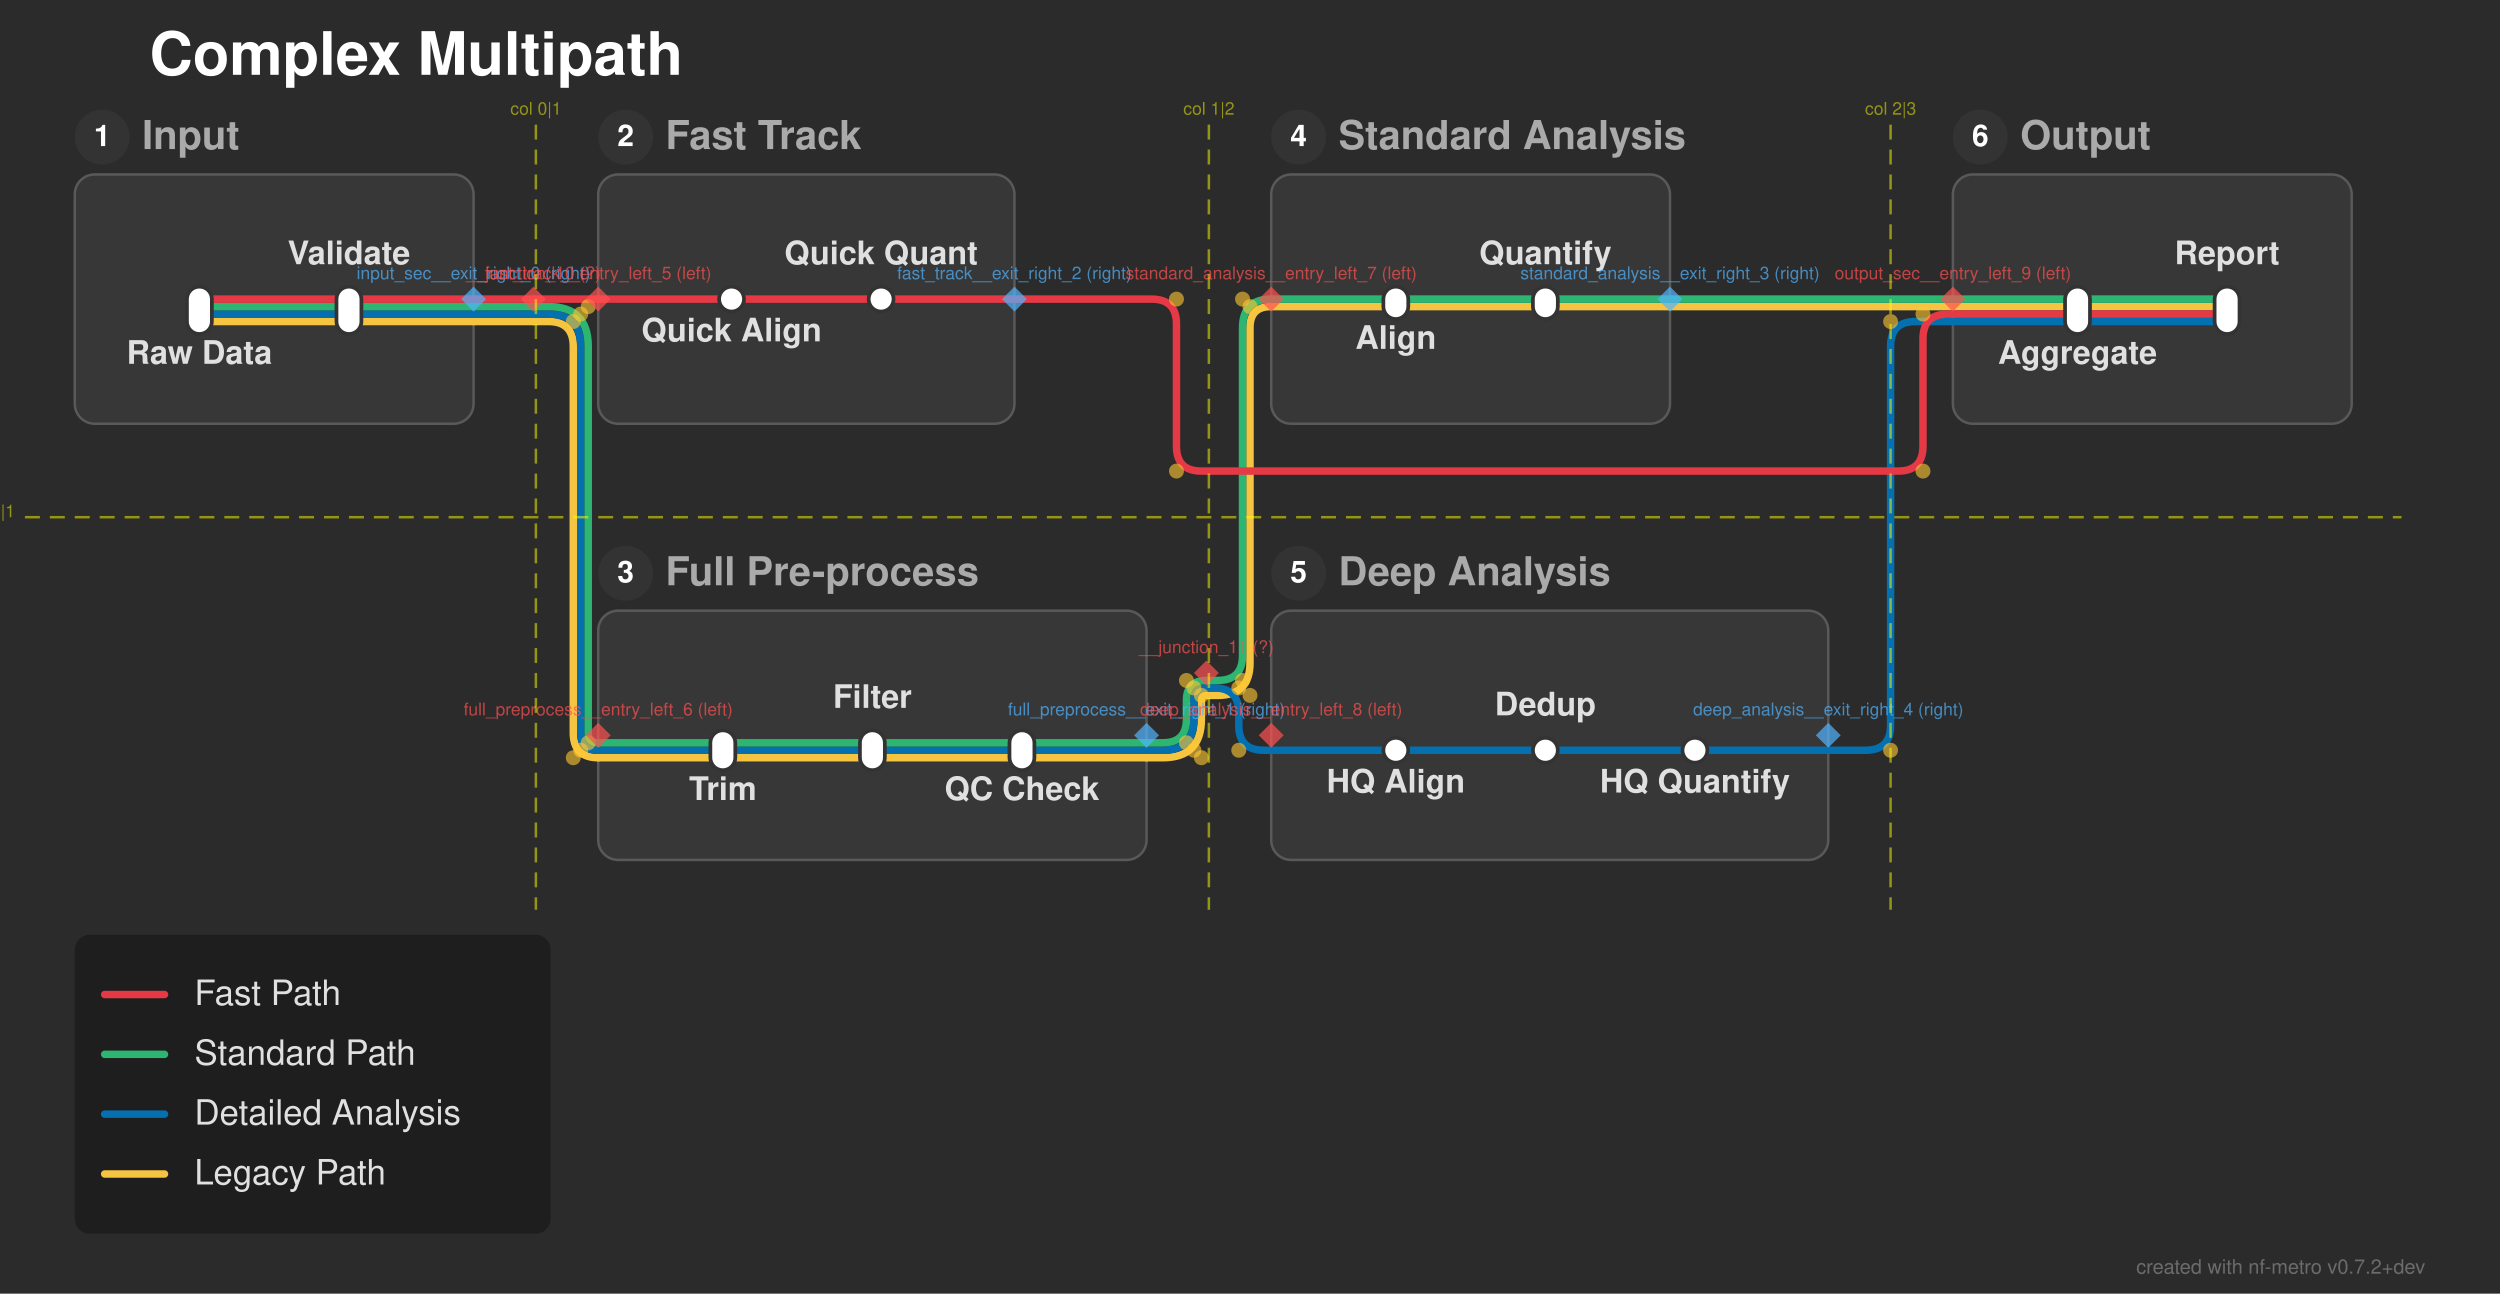
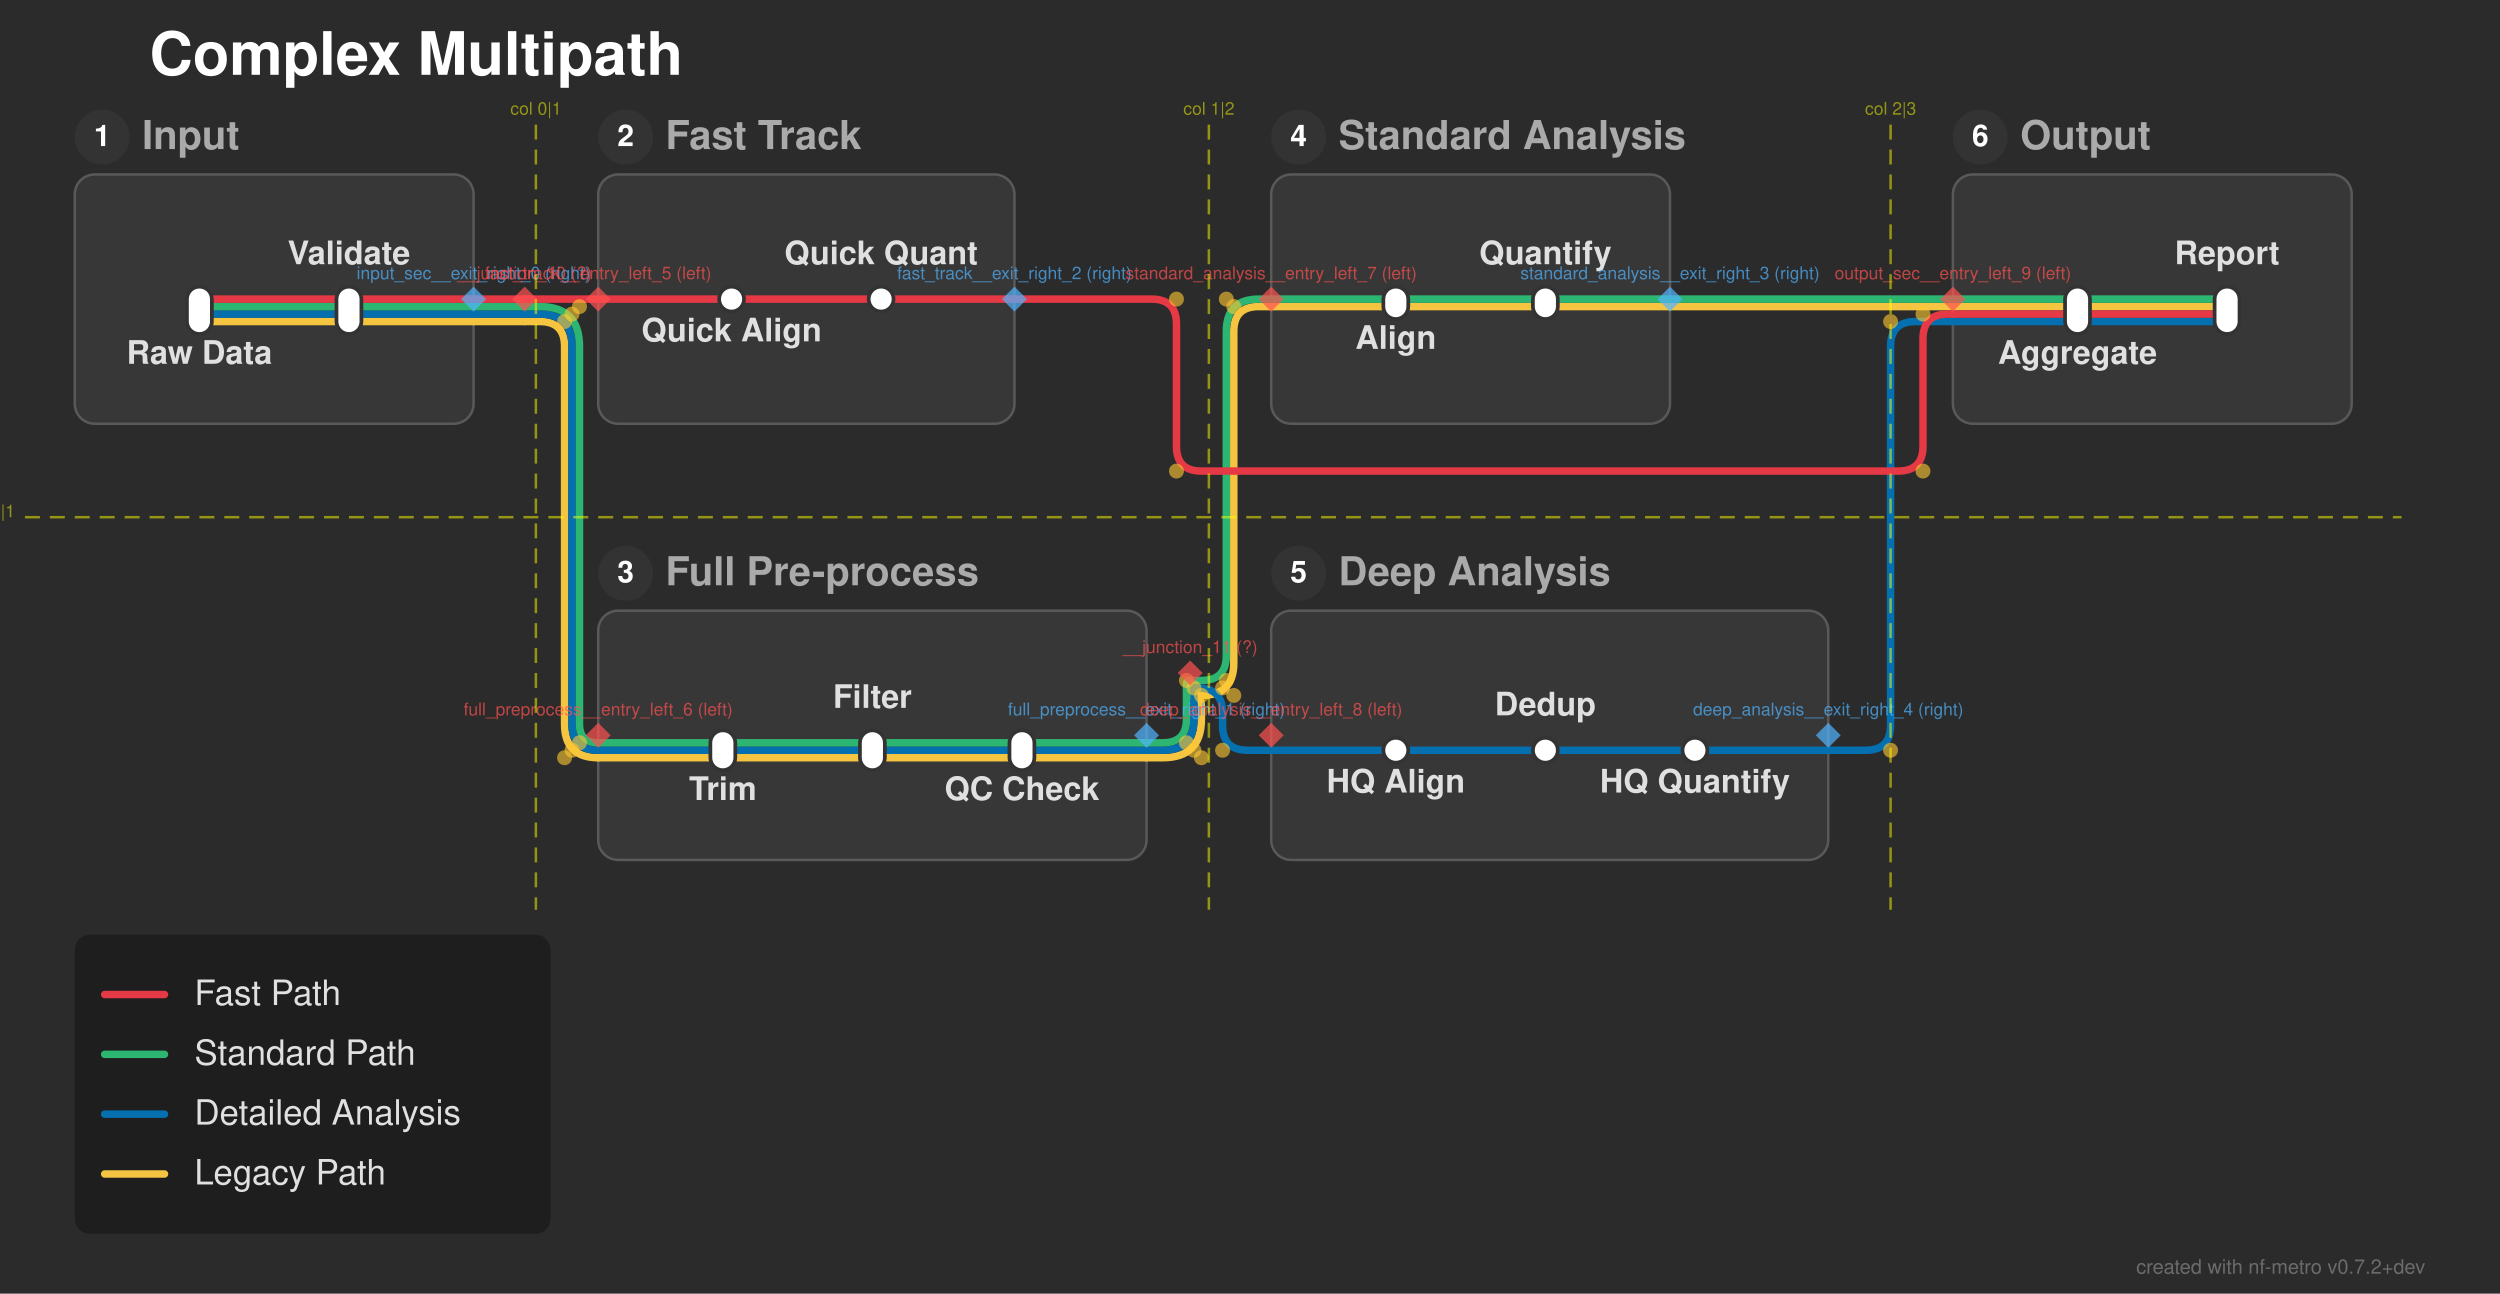
<svg xmlns="http://www.w3.org/2000/svg" width="1003" height="519" viewBox="0 0 1003 519">
  <defs>
</defs>
  <rect x="0" y="0" width="1003" height="519" fill="#2b2b2b" />
  <text x="60.0" y="30.0" font-size="24.0" fill="#ffffff" font-family="'Helvetica Neue', Helvetica, Arial, sans-serif" font-weight="bold" class="nf-metro-title">Complex Multipath</text>
  <rect x="30.0" y="70.0" width="160.0" height="100.0" rx="8" ry="8" fill="#373737" stroke="#595959" stroke-width="1.0" class="nf-metro-section-box" data-section-id="input_sec" data-section-lines="detailed,fast,legacy,standard" />
  <circle cx="41.0" cy="55.0" r="11" fill="#333333" class="nf-metro-section-num-circle" data-section-id="input_sec" />
  <text x="41.0" y="55.0" font-size="12" fill="#ffffff" font-family="'Helvetica Neue', Helvetica, Arial, sans-serif" font-weight="bold" text-anchor="middle" dy="0.3em" data-section-id="input_sec">1</text>
  <text x="57.0" y="55.0" font-size="16.0" fill="#aaaaaa" font-family="'Helvetica Neue', Helvetica, Arial, sans-serif" font-weight="bold" dy="0.3em" class="nf-metro-section-label" data-section-id="input_sec">Input</text>
  <rect x="240.0" y="70.0" width="167.0" height="100.0" rx="8" ry="8" fill="#373737" stroke="#595959" stroke-width="1.0" class="nf-metro-section-box" data-section-id="fast_track" data-section-lines="fast" />
  <circle cx="251.0" cy="55.0" r="11" fill="#333333" class="nf-metro-section-num-circle" data-section-id="fast_track" />
  <text x="251.0" y="55.0" font-size="12" fill="#ffffff" font-family="'Helvetica Neue', Helvetica, Arial, sans-serif" font-weight="bold" text-anchor="middle" dy="0.3em" data-section-id="fast_track">2</text>
  <text x="267.0" y="55.0" font-size="16.0" fill="#aaaaaa" font-family="'Helvetica Neue', Helvetica, Arial, sans-serif" font-weight="bold" dy="0.3em" class="nf-metro-section-label" data-section-id="fast_track">Fast Track</text>
  <rect x="240.0" y="245.0" width="220.0" height="100.0" rx="8" ry="8" fill="#373737" stroke="#595959" stroke-width="1.0" class="nf-metro-section-box" data-section-id="full_preprocess" data-section-lines="detailed,legacy,standard" />
  <circle cx="251.0" cy="230.0" r="11" fill="#333333" class="nf-metro-section-num-circle" data-section-id="full_preprocess" />
  <text x="251.0" y="230.0" font-size="12" fill="#ffffff" font-family="'Helvetica Neue', Helvetica, Arial, sans-serif" font-weight="bold" text-anchor="middle" dy="0.3em" data-section-id="full_preprocess">3</text>
  <text x="267.0" y="230.0" font-size="16.0" fill="#aaaaaa" font-family="'Helvetica Neue', Helvetica, Arial, sans-serif" font-weight="bold" dy="0.3em" class="nf-metro-section-label" data-section-id="full_preprocess">Full Pre-process</text>
  <rect x="510.0" y="70.0" width="160.0" height="100.0" rx="8" ry="8" fill="#373737" stroke="#595959" stroke-width="1.0" class="nf-metro-section-box" data-section-id="standard_analysis" data-section-lines="legacy,standard" />
  <circle cx="521.0" cy="55.0" r="11" fill="#333333" class="nf-metro-section-num-circle" data-section-id="standard_analysis" />
  <text x="521.0" y="55.0" font-size="12" fill="#ffffff" font-family="'Helvetica Neue', Helvetica, Arial, sans-serif" font-weight="bold" text-anchor="middle" dy="0.3em" data-section-id="standard_analysis">4</text>
  <text x="537.0" y="55.0" font-size="16.0" fill="#aaaaaa" font-family="'Helvetica Neue', Helvetica, Arial, sans-serif" font-weight="bold" dy="0.3em" class="nf-metro-section-label" data-section-id="standard_analysis">Standard Analysis</text>
  <rect x="510.0" y="245.0" width="223.5" height="100.0" rx="8" ry="8" fill="#373737" stroke="#595959" stroke-width="1.0" class="nf-metro-section-box" data-section-id="deep_analysis" data-section-lines="detailed" />
  <circle cx="521.0" cy="230.0" r="11" fill="#333333" class="nf-metro-section-num-circle" data-section-id="deep_analysis" />
  <text x="521.0" y="230.0" font-size="12" fill="#ffffff" font-family="'Helvetica Neue', Helvetica, Arial, sans-serif" font-weight="bold" text-anchor="middle" dy="0.3em" data-section-id="deep_analysis">5</text>
  <text x="537.0" y="230.0" font-size="16.0" fill="#aaaaaa" font-family="'Helvetica Neue', Helvetica, Arial, sans-serif" font-weight="bold" dy="0.3em" class="nf-metro-section-label" data-section-id="deep_analysis">Deep Analysis</text>
  <rect x="783.5" y="70.0" width="160.0" height="100.0" rx="8" ry="8" fill="#373737" stroke="#595959" stroke-width="1.0" class="nf-metro-section-box" data-section-id="output_sec" data-section-lines="detailed,fast,legacy,standard" />
  <circle cx="794.5" cy="55.0" r="11" fill="#333333" class="nf-metro-section-num-circle" data-section-id="output_sec" />
  <text x="794.5" y="55.0" font-size="12" fill="#ffffff" font-family="'Helvetica Neue', Helvetica, Arial, sans-serif" font-weight="bold" text-anchor="middle" dy="0.3em" data-section-id="output_sec">6</text>
  <text x="810.5" y="55.0" font-size="16.0" fill="#aaaaaa" font-family="'Helvetica Neue', Helvetica, Arial, sans-serif" font-weight="bold" dy="0.3em" class="nf-metro-section-label" data-section-id="output_sec">Output</text>
  <path d="M80.0,129.0 L140.0,129.0" stroke="#f5c542" stroke-width="3.0" stroke-linecap="round" class="metro-line-legacy" data-line-id="legacy" />
  <path d="M290.0,304.0 L350.0,304.0" stroke="#f5c542" stroke-width="3.0" stroke-linecap="round" class="metro-line-legacy" data-line-id="legacy" />
  <path d="M350.0,304.0 L410.0,304.0" stroke="#f5c542" stroke-width="3.0" stroke-linecap="round" class="metro-line-legacy" data-line-id="legacy" />
  <path d="M560.0,123.0 L620.0,123.0" stroke="#f5c542" stroke-width="3.0" stroke-linecap="round" class="metro-line-legacy" data-line-id="legacy" />
  <path d="M833.5,123.0 L893.5,123.0" stroke="#f5c542" stroke-width="3.0" stroke-linecap="round" class="metro-line-legacy" data-line-id="legacy" />
  <path d="M140.0,129.0 L190.0,129.0" stroke="#f5c542" stroke-width="3.0" stroke-linecap="round" class="metro-line-legacy" data-line-id="legacy" />
  <path d="M240.0,304.0 L290.0,304.0" stroke="#f5c542" stroke-width="3.0" stroke-linecap="round" class="metro-line-legacy" data-line-id="legacy" />
  <path d="M410.0,304.0 L460.0,304.0" stroke="#f5c542" stroke-width="3.0" stroke-linecap="round" class="metro-line-legacy" data-line-id="legacy" />
  <path d="M510.0,123.0 L560.0,123.0" stroke="#f5c542" stroke-width="3.0" stroke-linecap="round" class="metro-line-legacy" data-line-id="legacy" />
  <path d="M620.0,123.0 L670.0,123.0" stroke="#f5c542" stroke-width="3.0" stroke-linecap="round" class="metro-line-legacy" data-line-id="legacy" />
  <path d="M783.5,123.0 L833.5,123.0" stroke="#f5c542" stroke-width="3.0" stroke-linecap="round" class="metro-line-legacy" data-line-id="legacy" />
-   <path d="M190.0,129.0 L214.0,129.0" stroke="#f5c542" stroke-width="3.0" stroke-linecap="round" class="metro-line-legacy" data-line-id="legacy" />
-   <path d="M214.0,129.0 L220.0,129.0 Q230.0,129.0,230.0,139.0 L230.0,294.0 Q230.0,304.0,240.0,304.0 L240.0,304.0" stroke="#f5c542" stroke-width="3.0" fill="none" stroke-linecap="round" stroke-linejoin="round" class="metro-line-legacy" data-line-id="legacy" />
-   <path d="M460.0,304.0 L466.5,304.0 Q482.0,304.0,482.0,288.5 L482.0,281.0 Q482.0,279.0,484.0,279.0 L484.0,279.0" stroke="#f5c542" stroke-width="3.0" fill="none" stroke-linecap="round" stroke-linejoin="round" class="metro-line-legacy" data-line-id="legacy" />
-   <path d="M484.0,279.0 L488.5,279.0 Q501.5,279.0,501.5,266.0 L501.5,131.5 Q501.5,123.0,510.0,123.0 L510.0,123.0" stroke="#f5c542" stroke-width="3.0" fill="none" stroke-linecap="round" stroke-linejoin="round" class="metro-line-legacy" data-line-id="legacy" />
+   <path d="M190.0,129.0 L210.5,129.0" stroke="#f5c542" stroke-width="3.0" stroke-linecap="round" class="metro-line-legacy" data-line-id="legacy" />
+   <path d="M210.5,129.0 L216.5,129.0 Q226.5,129.0,226.5,139.0 L226.5,290.5 Q226.5,304.0,240.0,304.0 L240.0,304.0" stroke="#f5c542" stroke-width="3.0" fill="none" stroke-linecap="round" stroke-linejoin="round" class="metro-line-legacy" data-line-id="legacy" />
+   <path d="M460.0,304.0 L466.5,304.0 Q482.0,304.0,482.0,288.5 L482.0,283.5 Q482.0,279.0,477.5,279.0 L477.5,279.0" stroke="#f5c542" stroke-width="3.0" fill="none" stroke-linecap="round" stroke-linejoin="round" class="metro-line-legacy" data-line-id="legacy" />
+   <path d="M477.5,279.0 L482.0,279.0 Q495.0,279.0,495.0,266.0 L495.0,133.0 Q495.0,123.0,505.0,123.0 L510.0,123.0" stroke="#f5c542" stroke-width="3.0" fill="none" stroke-linecap="round" stroke-linejoin="round" class="metro-line-legacy" data-line-id="legacy" />
  <path d="M670.0,123.0 L783.5,123.0" stroke="#f5c542" stroke-width="3.0" stroke-linecap="round" class="metro-line-legacy" data-line-id="legacy" />
  <path d="M80.0,126.0 L140.0,126.0" stroke="#0570b0" stroke-width="3.0" stroke-linecap="round" class="metro-line-detailed" data-line-id="detailed" />
  <path d="M290.0,301.0 L350.0,301.0" stroke="#0570b0" stroke-width="3.0" stroke-linecap="round" class="metro-line-detailed" data-line-id="detailed" />
  <path d="M350.0,301.0 L410.0,301.0" stroke="#0570b0" stroke-width="3.0" stroke-linecap="round" class="metro-line-detailed" data-line-id="detailed" />
  <path d="M560.0,301.0 L620.0,301.0" stroke="#0570b0" stroke-width="3.0" stroke-linecap="round" class="metro-line-detailed" data-line-id="detailed" />
  <path d="M620.0,301.0 L680.0,301.0" stroke="#0570b0" stroke-width="3.0" stroke-linecap="round" class="metro-line-detailed" data-line-id="detailed" />
  <path d="M833.5,129.0 L893.5,129.0" stroke="#0570b0" stroke-width="3.0" stroke-linecap="round" class="metro-line-detailed" data-line-id="detailed" />
  <path d="M140.0,126.0 L190.0,126.0" stroke="#0570b0" stroke-width="3.0" stroke-linecap="round" class="metro-line-detailed" data-line-id="detailed" />
  <path d="M240.0,301.0 L290.0,301.0" stroke="#0570b0" stroke-width="3.0" stroke-linecap="round" class="metro-line-detailed" data-line-id="detailed" />
  <path d="M410.0,301.0 L460.0,301.0" stroke="#0570b0" stroke-width="3.0" stroke-linecap="round" class="metro-line-detailed" data-line-id="detailed" />
  <path d="M510.0,301.0 L560.0,301.0" stroke="#0570b0" stroke-width="3.0" stroke-linecap="round" class="metro-line-detailed" data-line-id="detailed" />
  <path d="M680.0,301.0 L733.5,301.0" stroke="#0570b0" stroke-width="3.0" stroke-linecap="round" class="metro-line-detailed" data-line-id="detailed" />
  <path d="M783.5,129.0 L833.5,129.0" stroke="#0570b0" stroke-width="3.0" stroke-linecap="round" class="metro-line-detailed" data-line-id="detailed" />
-   <path d="M190.0,126.0 L214.0,126.0" stroke="#0570b0" stroke-width="3.0" stroke-linecap="round" class="metro-line-detailed" data-line-id="detailed" />
-   <path d="M214.0,126.0 L220.0,126.0 Q233.0,126.0,233.0,139.0 L233.0,294.0 Q233.0,301.0,240.0,301.0 L240.0,301.0" stroke="#0570b0" stroke-width="3.0" fill="none" stroke-linecap="round" stroke-linejoin="round" class="metro-line-detailed" data-line-id="detailed" />
-   <path d="M460.0,301.0 L466.5,301.0 Q479.0,301.0,479.0,288.5 L479.0,281.0 Q479.0,276.0,484.0,276.0 L484.0,276.0" stroke="#0570b0" stroke-width="3.0" fill="none" stroke-linecap="round" stroke-linejoin="round" class="metro-line-detailed" data-line-id="detailed" />
-   <path d="M484.0,276.0 L487.0,276.0 Q497.0,276.0,497.0,286.0 L497.0,291.0 Q497.0,301.0,507.0,301.0 L510.0,301.0" stroke="#0570b0" stroke-width="3.0" fill="none" stroke-linecap="round" stroke-linejoin="round" class="metro-line-detailed" data-line-id="detailed" />
+   <path d="M190.0,126.0 L210.5,126.0" stroke="#0570b0" stroke-width="3.0" stroke-linecap="round" class="metro-line-detailed" data-line-id="detailed" />
+   <path d="M210.5,126.0 L216.5,126.0 Q229.5,126.0,229.5,139.0 L229.5,290.5 Q229.5,301.0,240.0,301.0 L240.0,301.0" stroke="#0570b0" stroke-width="3.0" fill="none" stroke-linecap="round" stroke-linejoin="round" class="metro-line-detailed" data-line-id="detailed" />
+   <path d="M460.0,301.0 L466.5,301.0 Q479.0,301.0,479.0,288.5 L479.0,277.5 Q479.0,276.0,477.5,276.0 L477.5,276.0" stroke="#0570b0" stroke-width="3.0" fill="none" stroke-linecap="round" stroke-linejoin="round" class="metro-line-detailed" data-line-id="detailed" />
+   <path d="M477.5,276.0 L480.5,276.0 Q490.5,276.0,490.5,286.0 L490.5,291.0 Q490.5,301.0,500.5,301.0 L510.0,301.0" stroke="#0570b0" stroke-width="3.0" fill="none" stroke-linecap="round" stroke-linejoin="round" class="metro-line-detailed" data-line-id="detailed" />
  <path d="M733.5,301.0 L748.5,301.0 Q758.5,301.0,758.5,291.0 L758.5,139.0 Q758.5,129.0,768.5,129.0 L783.5,129.0" stroke="#0570b0" stroke-width="3.0" fill="none" stroke-linecap="round" stroke-linejoin="round" class="metro-line-detailed" data-line-id="detailed" />
  <path d="M80.0,123.0 L140.0,123.0" stroke="#2db572" stroke-width="3.0" stroke-linecap="round" class="metro-line-standard" data-line-id="standard" />
  <path d="M290.0,298.0 L350.0,298.0" stroke="#2db572" stroke-width="3.0" stroke-linecap="round" class="metro-line-standard" data-line-id="standard" />
  <path d="M350.0,298.0 L410.0,298.0" stroke="#2db572" stroke-width="3.0" stroke-linecap="round" class="metro-line-standard" data-line-id="standard" />
  <path d="M560.0,120.0 L620.0,120.0" stroke="#2db572" stroke-width="3.0" stroke-linecap="round" class="metro-line-standard" data-line-id="standard" />
  <path d="M833.5,120.0 L893.5,120.0" stroke="#2db572" stroke-width="3.0" stroke-linecap="round" class="metro-line-standard" data-line-id="standard" />
  <path d="M140.0,123.0 L190.0,123.0" stroke="#2db572" stroke-width="3.0" stroke-linecap="round" class="metro-line-standard" data-line-id="standard" />
  <path d="M240.0,298.0 L290.0,298.0" stroke="#2db572" stroke-width="3.0" stroke-linecap="round" class="metro-line-standard" data-line-id="standard" />
  <path d="M410.0,298.0 L460.0,298.0" stroke="#2db572" stroke-width="3.0" stroke-linecap="round" class="metro-line-standard" data-line-id="standard" />
  <path d="M510.0,120.0 L560.0,120.0" stroke="#2db572" stroke-width="3.0" stroke-linecap="round" class="metro-line-standard" data-line-id="standard" />
  <path d="M620.0,120.0 L670.0,120.0" stroke="#2db572" stroke-width="3.0" stroke-linecap="round" class="metro-line-standard" data-line-id="standard" />
  <path d="M783.5,120.0 L833.5,120.0" stroke="#2db572" stroke-width="3.0" stroke-linecap="round" class="metro-line-standard" data-line-id="standard" />
-   <path d="M190.0,123.0 L214.0,123.0" stroke="#2db572" stroke-width="3.0" stroke-linecap="round" class="metro-line-standard" data-line-id="standard" />
-   <path d="M214.0,123.0 L220.0,123.0 Q236.0,123.0,236.0,139.0 L236.0,294.0 Q236.0,298.0,240.0,298.0 L240.0,298.0" stroke="#2db572" stroke-width="3.0" fill="none" stroke-linecap="round" stroke-linejoin="round" class="metro-line-standard" data-line-id="standard" />
-   <path d="M460.0,298.0 L466.5,298.0 Q476.0,298.0,476.0,288.5 L476.0,281.0 Q476.0,273.0,484.0,273.0 L484.0,273.0" stroke="#2db572" stroke-width="3.0" fill="none" stroke-linecap="round" stroke-linejoin="round" class="metro-line-standard" data-line-id="standard" />
-   <path d="M484.0,273.0 L488.5,273.0 Q498.5,273.0,498.5,263.0 L498.5,131.5 Q498.5,120.0,510.0,120.0 L510.0,120.0" stroke="#2db572" stroke-width="3.0" fill="none" stroke-linecap="round" stroke-linejoin="round" class="metro-line-standard" data-line-id="standard" />
+   <path d="M190.0,123.0 L210.5,123.0" stroke="#2db572" stroke-width="3.0" stroke-linecap="round" class="metro-line-standard" data-line-id="standard" />
+   <path d="M210.5,123.0 L216.5,123.0 Q232.5,123.0,232.5,139.0 L232.5,290.5 Q232.5,298.0,240.0,298.0 L240.0,298.0" stroke="#2db572" stroke-width="3.0" fill="none" stroke-linecap="round" stroke-linejoin="round" class="metro-line-standard" data-line-id="standard" />
+   <path d="M460.0,298.0 L466.5,298.0 Q476.0,298.0,476.0,288.5 L476.0,274.5 Q476.0,273.0,477.5,273.0 L477.5,273.0" stroke="#2db572" stroke-width="3.0" fill="none" stroke-linecap="round" stroke-linejoin="round" class="metro-line-standard" data-line-id="standard" />
+   <path d="M477.5,273.0 L482.0,273.0 Q492.0,273.0,492.0,263.0 L492.0,133.0 Q492.0,120.0,505.0,120.0 L510.0,120.0" stroke="#2db572" stroke-width="3.0" fill="none" stroke-linecap="round" stroke-linejoin="round" class="metro-line-standard" data-line-id="standard" />
  <path d="M670.0,120.0 L783.5,120.0" stroke="#2db572" stroke-width="3.0" stroke-linecap="round" class="metro-line-standard" data-line-id="standard" />
  <path d="M80.0,120.0 L140.0,120.0" stroke="#e63946" stroke-width="3.0" stroke-linecap="round" class="metro-line-fast" data-line-id="fast" />
  <path d="M293.5,120.0 L353.5,120.0" stroke="#e63946" stroke-width="3.0" stroke-linecap="round" class="metro-line-fast" data-line-id="fast" />
  <path d="M833.5,126.0 L893.5,126.0" stroke="#e63946" stroke-width="3.0" stroke-linecap="round" class="metro-line-fast" data-line-id="fast" />
  <path d="M140.0,120.0 L190.0,120.0" stroke="#e63946" stroke-width="3.0" stroke-linecap="round" class="metro-line-fast" data-line-id="fast" />
  <path d="M240.0,120.0 L293.5,120.0" stroke="#e63946" stroke-width="3.0" stroke-linecap="round" class="metro-line-fast" data-line-id="fast" />
  <path d="M353.5,120.0 L407.0,120.0" stroke="#e63946" stroke-width="3.0" stroke-linecap="round" class="metro-line-fast" data-line-id="fast" />
  <path d="M783.5,126.0 L833.5,126.0" stroke="#e63946" stroke-width="3.0" stroke-linecap="round" class="metro-line-fast" data-line-id="fast" />
-   <path d="M190.0,120.0 L214.0,120.0" stroke="#e63946" stroke-width="3.0" stroke-linecap="round" class="metro-line-fast" data-line-id="fast" />
-   <path d="M214.0,120.0 L240.0,120.0" stroke="#e63946" stroke-width="3.0" stroke-linecap="round" class="metro-line-fast" data-line-id="fast" />
+   <path d="M190.0,120.0 L210.5,120.0" stroke="#e63946" stroke-width="3.0" stroke-linecap="round" class="metro-line-fast" data-line-id="fast" />
+   <path d="M210.5,120.0 L240.0,120.0" stroke="#e63946" stroke-width="3.0" stroke-linecap="round" class="metro-line-fast" data-line-id="fast" />
  <path d="M407.0,120.0 L462.0,120.0 Q472.0,120.0,472.0,130.0 L472.0,179.0 Q472.0,189.0,482.0,189.0 L761.5,189.0 Q771.5,189.0,771.5,179.0 L771.5,136.0 Q771.5,126.0,781.5,126.0 L783.5,126.0" stroke="#e63946" stroke-width="3.0" fill="none" stroke-linecap="round" stroke-linejoin="round" class="metro-line-fast" data-line-id="fast" />
  <rect x="75.0" y="115.0" width="10.0" height="19.0" rx="5.0" ry="5.0" fill="#ffffff" stroke="#333333" stroke-width="1.5" class="nf-metro-station" data-station-id="raw" data-station-lines="detailed,fast,legacy,standard" data-station-label="Raw Data" data-section-id="input_sec" data-section-name="Input" />
  <rect x="135.0" y="115.0" width="10.0" height="19.0" rx="5.0" ry="5.0" fill="#ffffff" stroke="#333333" stroke-width="1.5" class="nf-metro-station" data-station-id="validate" data-station-lines="detailed,fast,legacy,standard" data-station-label="Validate" data-section-id="input_sec" data-section-name="Input" />
  <rect x="288.5" y="115.0" width="10.0" height="10.0" rx="5.0" ry="5.0" fill="#ffffff" stroke="#333333" stroke-width="1.5" class="nf-metro-station" data-station-id="quick_align" data-station-lines="fast" data-station-label="Quick Align" data-section-id="fast_track" data-section-name="Fast Track" />
  <rect x="348.5" y="115.0" width="10.0" height="10.0" rx="5.0" ry="5.0" fill="#ffffff" stroke="#333333" stroke-width="1.5" class="nf-metro-station" data-station-id="quick_quant" data-station-lines="fast" data-station-label="Quick Quant" data-section-id="fast_track" data-section-name="Fast Track" />
  <rect x="285.0" y="293.0" width="10.0" height="16.0" rx="5.0" ry="5.0" fill="#ffffff" stroke="#333333" stroke-width="1.5" class="nf-metro-station" data-station-id="trim" data-station-lines="detailed,legacy,standard" data-station-label="Trim" data-section-id="full_preprocess" data-section-name="Full Pre-process" />
  <rect x="345.0" y="293.0" width="10.0" height="16.0" rx="5.0" ry="5.0" fill="#ffffff" stroke="#333333" stroke-width="1.5" class="nf-metro-station" data-station-id="filter" data-station-lines="detailed,legacy,standard" data-station-label="Filter" data-section-id="full_preprocess" data-section-name="Full Pre-process" />
  <rect x="405.0" y="293.0" width="10.0" height="16.0" rx="5.0" ry="5.0" fill="#ffffff" stroke="#333333" stroke-width="1.5" class="nf-metro-station" data-station-id="qc_check" data-station-lines="detailed,legacy,standard" data-station-label="QC Check" data-section-id="full_preprocess" data-section-name="Full Pre-process" />
  <rect x="555.0" y="115.0" width="10.0" height="13.0" rx="5.0" ry="5.0" fill="#ffffff" stroke="#333333" stroke-width="1.5" class="nf-metro-station" data-station-id="align" data-station-lines="legacy,standard" data-station-label="Align" data-section-id="standard_analysis" data-section-name="Standard Analysis" />
  <rect x="615.0" y="115.0" width="10.0" height="13.0" rx="5.0" ry="5.0" fill="#ffffff" stroke="#333333" stroke-width="1.5" class="nf-metro-station" data-station-id="quant" data-station-lines="legacy,standard" data-station-label="Quantify" data-section-id="standard_analysis" data-section-name="Standard Analysis" />
  <rect x="555.0" y="296.0" width="10.0" height="10.0" rx="5.0" ry="5.0" fill="#ffffff" stroke="#333333" stroke-width="1.5" class="nf-metro-station" data-station-id="hq_align" data-station-lines="detailed" data-station-label="HQ Align" data-section-id="deep_analysis" data-section-name="Deep Analysis" />
  <rect x="615.0" y="296.0" width="10.0" height="10.0" rx="5.0" ry="5.0" fill="#ffffff" stroke="#333333" stroke-width="1.5" class="nf-metro-station" data-station-id="dedup" data-station-lines="detailed" data-station-label="Dedup" data-section-id="deep_analysis" data-section-name="Deep Analysis" />
  <rect x="675.0" y="296.0" width="10.0" height="10.0" rx="5.0" ry="5.0" fill="#ffffff" stroke="#333333" stroke-width="1.5" class="nf-metro-station" data-station-id="hq_quant" data-station-lines="detailed" data-station-label="HQ Quantify" data-section-id="deep_analysis" data-section-name="Deep Analysis" />
  <rect x="828.5" y="115.0" width="10.0" height="19.0" rx="5.0" ry="5.0" fill="#ffffff" stroke="#333333" stroke-width="1.5" class="nf-metro-station" data-station-id="aggregate" data-station-lines="detailed,fast,legacy,standard" data-station-label="Aggregate" data-section-id="output_sec" data-section-name="Output" />
  <rect x="888.5" y="115.0" width="10.0" height="19.0" rx="5.0" ry="5.0" fill="#ffffff" stroke="#333333" stroke-width="1.5" class="nf-metro-station" data-station-id="report" data-station-lines="detailed,fast,legacy,standard" data-station-label="Report" data-section-id="output_sec" data-section-name="Output" />
  <text x="80.0" y="140.0" font-size="13.0" fill="#e0e0e0" font-family="'Helvetica Neue', Helvetica, Arial, sans-serif" font-weight="bold" text-anchor="middle" dominant-baseline="hanging" data-station-id="raw" class="nf-metro-station-label">Raw Data</text>
  <text x="293.5" y="131.0" font-size="13.0" fill="#e0e0e0" font-family="'Helvetica Neue', Helvetica, Arial, sans-serif" font-weight="bold" text-anchor="middle" dominant-baseline="hanging" data-station-id="quick_align" class="nf-metro-station-label">Quick Align</text>
  <text x="833.5" y="140.0" font-size="13.0" fill="#e0e0e0" font-family="'Helvetica Neue', Helvetica, Arial, sans-serif" font-weight="bold" text-anchor="middle" dominant-baseline="hanging" data-station-id="aggregate" class="nf-metro-station-label">Aggregate</text>
  <text x="290.0" y="315.0" font-size="13.0" fill="#e0e0e0" font-family="'Helvetica Neue', Helvetica, Arial, sans-serif" font-weight="bold" text-anchor="middle" dominant-baseline="hanging" data-station-id="trim" class="nf-metro-station-label">Trim</text>
  <text x="560.0" y="134.0" font-size="13.0" fill="#e0e0e0" font-family="'Helvetica Neue', Helvetica, Arial, sans-serif" font-weight="bold" text-anchor="middle" dominant-baseline="hanging" data-station-id="align" class="nf-metro-station-label">Align</text>
  <text x="560.0" y="312.0" font-size="13.0" fill="#e0e0e0" font-family="'Helvetica Neue', Helvetica, Arial, sans-serif" font-weight="bold" text-anchor="middle" dominant-baseline="hanging" data-station-id="hq_align" class="nf-metro-station-label">HQ Align</text>
  <text x="140.0" y="106.0" font-size="13.0" fill="#e0e0e0" font-family="'Helvetica Neue', Helvetica, Arial, sans-serif" font-weight="bold" text-anchor="middle" dominant-baseline="auto" data-station-id="validate" class="nf-metro-station-label">Validate</text>
  <text x="353.5" y="106.0" font-size="13.0" fill="#e0e0e0" font-family="'Helvetica Neue', Helvetica, Arial, sans-serif" font-weight="bold" text-anchor="middle" dominant-baseline="auto" data-station-id="quick_quant" class="nf-metro-station-label">Quick Quant</text>
  <text x="893.5" y="106.0" font-size="13.0" fill="#e0e0e0" font-family="'Helvetica Neue', Helvetica, Arial, sans-serif" font-weight="bold" text-anchor="middle" dominant-baseline="auto" data-station-id="report" class="nf-metro-station-label">Report</text>
  <text x="350.0" y="284.0" font-size="13.0" fill="#e0e0e0" font-family="'Helvetica Neue', Helvetica, Arial, sans-serif" font-weight="bold" text-anchor="middle" dominant-baseline="auto" data-station-id="filter" class="nf-metro-station-label">Filter</text>
  <text x="620.0" y="106.0" font-size="13.0" fill="#e0e0e0" font-family="'Helvetica Neue', Helvetica, Arial, sans-serif" font-weight="bold" text-anchor="middle" dominant-baseline="auto" data-station-id="quant" class="nf-metro-station-label">Quantify</text>
  <text x="620.0" y="287.0" font-size="13.0" fill="#e0e0e0" font-family="'Helvetica Neue', Helvetica, Arial, sans-serif" font-weight="bold" text-anchor="middle" dominant-baseline="auto" data-station-id="dedup" class="nf-metro-station-label">Dedup</text>
  <text x="410.0" y="315.0" font-size="13.0" fill="#e0e0e0" font-family="'Helvetica Neue', Helvetica, Arial, sans-serif" font-weight="bold" text-anchor="middle" dominant-baseline="hanging" data-station-id="qc_check" class="nf-metro-station-label">QC Check</text>
  <text x="680.0" y="312.0" font-size="13.0" fill="#e0e0e0" font-family="'Helvetica Neue', Helvetica, Arial, sans-serif" font-weight="bold" text-anchor="middle" dominant-baseline="hanging" data-station-id="hq_quant" class="nf-metro-station-label">HQ Quantify</text>
-   <circle cx="236.0" cy="123.0" r="3.0" fill="rgba(255, 200, 50, 0.6)" />
-   <circle cx="236.0" cy="298.0" r="3.0" fill="rgba(255, 200, 50, 0.6)" />
-   <circle cx="233.0" cy="126.0" r="3.0" fill="rgba(255, 200, 50, 0.6)" />
-   <circle cx="233.0" cy="301.0" r="3.0" fill="rgba(255, 200, 50, 0.6)" />
-   <circle cx="230.0" cy="129.0" r="3.0" fill="rgba(255, 200, 50, 0.6)" />
-   <circle cx="230.0" cy="304.0" r="3.0" fill="rgba(255, 200, 50, 0.6)" />
+   <circle cx="232.5" cy="123.0" r="3.0" fill="rgba(255, 200, 50, 0.6)" />
+   <circle cx="232.5" cy="298.0" r="3.0" fill="rgba(255, 200, 50, 0.6)" />
+   <circle cx="229.5" cy="126.0" r="3.0" fill="rgba(255, 200, 50, 0.6)" />
+   <circle cx="229.5" cy="301.0" r="3.0" fill="rgba(255, 200, 50, 0.6)" />
+   <circle cx="226.5" cy="129.0" r="3.0" fill="rgba(255, 200, 50, 0.6)" />
+   <circle cx="226.5" cy="304.0" r="3.0" fill="rgba(255, 200, 50, 0.6)" />
  <circle cx="479.0" cy="301.0" r="3.0" fill="rgba(255, 200, 50, 0.6)" />
  <circle cx="479.0" cy="276.0" r="3.0" fill="rgba(255, 200, 50, 0.6)" />
  <circle cx="482.0" cy="304.0" r="3.0" fill="rgba(255, 200, 50, 0.6)" />
  <circle cx="482.0" cy="279.0" r="3.0" fill="rgba(255, 200, 50, 0.6)" />
  <circle cx="476.0" cy="298.0" r="3.0" fill="rgba(255, 200, 50, 0.6)" />
  <circle cx="476.0" cy="273.0" r="3.0" fill="rgba(255, 200, 50, 0.6)" />
-   <circle cx="498.5" cy="273.0" r="3.0" fill="rgba(255, 200, 50, 0.6)" />
-   <circle cx="498.5" cy="120.0" r="3.0" fill="rgba(255, 200, 50, 0.6)" />
-   <circle cx="501.5" cy="279.0" r="3.0" fill="rgba(255, 200, 50, 0.6)" />
-   <circle cx="501.5" cy="123.0" r="3.0" fill="rgba(255, 200, 50, 0.6)" />
-   <circle cx="497.0" cy="276.0" r="3.0" fill="rgba(255, 200, 50, 0.6)" />
-   <circle cx="497.0" cy="301.0" r="3.0" fill="rgba(255, 200, 50, 0.6)" />
+   <circle cx="492.0" cy="273.0" r="3.0" fill="rgba(255, 200, 50, 0.6)" />
+   <circle cx="492.0" cy="120.0" r="3.0" fill="rgba(255, 200, 50, 0.6)" />
+   <circle cx="495.0" cy="279.0" r="3.0" fill="rgba(255, 200, 50, 0.6)" />
+   <circle cx="495.0" cy="123.0" r="3.0" fill="rgba(255, 200, 50, 0.6)" />
+   <circle cx="490.5" cy="276.0" r="3.0" fill="rgba(255, 200, 50, 0.6)" />
+   <circle cx="490.5" cy="301.0" r="3.0" fill="rgba(255, 200, 50, 0.6)" />
  <circle cx="472.0" cy="120.0" r="3.0" fill="rgba(255, 200, 50, 0.6)" />
  <circle cx="472.0" cy="189.0" r="3.0" fill="rgba(255, 200, 50, 0.6)" />
  <circle cx="771.5" cy="189.0" r="3.0" fill="rgba(255, 200, 50, 0.6)" />
  <circle cx="771.5" cy="126.0" r="3.0" fill="rgba(255, 200, 50, 0.6)" />
  <circle cx="758.5" cy="301.0" r="3.0" fill="rgba(255, 200, 50, 0.6)" />
  <circle cx="758.5" cy="129.0" r="3.0" fill="rgba(255, 200, 50, 0.6)" />
  <path d="M190.0,115.0 L195.0,120.0 L190.0,125.0 L185.0,120.0 Z" fill="rgba(80, 180, 255, 0.7)" stroke="none" />
  <text x="190.0" y="112.0" font-size="7" fill="rgba(80, 180, 255, 0.7)" font-family="'Helvetica Neue', Helvetica, Arial, sans-serif" text-anchor="middle" dominant-baseline="auto">input_sec__exit_right_0 (right)</text>
  <path d="M460.0,290.0 L465.0,295.0 L460.0,300.0 L455.0,295.0 Z" fill="rgba(80, 180, 255, 0.7)" stroke="none" />
  <text x="460.0" y="287.0" font-size="7" fill="rgba(80, 180, 255, 0.7)" font-family="'Helvetica Neue', Helvetica, Arial, sans-serif" text-anchor="middle" dominant-baseline="auto">full_preprocess__exit_right_1 (right)</text>
  <path d="M407.0,115.0 L412.0,120.0 L407.0,125.0 L402.0,120.0 Z" fill="rgba(80, 180, 255, 0.7)" stroke="none" />
  <text x="407.0" y="112.0" font-size="7" fill="rgba(80, 180, 255, 0.7)" font-family="'Helvetica Neue', Helvetica, Arial, sans-serif" text-anchor="middle" dominant-baseline="auto">fast_track__exit_right_2 (right)</text>
  <path d="M670.0,115.0 L675.0,120.0 L670.0,125.0 L665.0,120.0 Z" fill="rgba(80, 180, 255, 0.7)" stroke="none" />
  <text x="670.0" y="112.0" font-size="7" fill="rgba(80, 180, 255, 0.7)" font-family="'Helvetica Neue', Helvetica, Arial, sans-serif" text-anchor="middle" dominant-baseline="auto">standard_analysis__exit_right_3 (right)</text>
  <path d="M733.5,290.0 L738.5,295.0 L733.5,300.0 L728.5,295.0 Z" fill="rgba(80, 180, 255, 0.7)" stroke="none" />
  <text x="733.5" y="287.0" font-size="7" fill="rgba(80, 180, 255, 0.7)" font-family="'Helvetica Neue', Helvetica, Arial, sans-serif" text-anchor="middle" dominant-baseline="auto">deep_analysis__exit_right_4 (right)</text>
  <path d="M240.0,115.0 L245.0,120.0 L240.0,125.0 L235.0,120.0 Z" fill="rgba(255, 80, 80, 0.7)" stroke="none" />
  <text x="240.0" y="112.0" font-size="7" fill="rgba(255, 80, 80, 0.7)" font-family="'Helvetica Neue', Helvetica, Arial, sans-serif" text-anchor="middle" dominant-baseline="auto">fast_track__entry_left_5 (left)</text>
  <path d="M240.0,290.0 L245.0,295.0 L240.0,300.0 L235.0,295.0 Z" fill="rgba(255, 80, 80, 0.7)" stroke="none" />
  <text x="240.0" y="287.0" font-size="7" fill="rgba(255, 80, 80, 0.7)" font-family="'Helvetica Neue', Helvetica, Arial, sans-serif" text-anchor="middle" dominant-baseline="auto">full_preprocess__entry_left_6 (left)</text>
  <path d="M510.0,115.0 L515.0,120.0 L510.0,125.0 L505.0,120.0 Z" fill="rgba(255, 80, 80, 0.7)" stroke="none" />
  <text x="510.0" y="112.0" font-size="7" fill="rgba(255, 80, 80, 0.7)" font-family="'Helvetica Neue', Helvetica, Arial, sans-serif" text-anchor="middle" dominant-baseline="auto">standard_analysis__entry_left_7 (left)</text>
  <path d="M510.0,290.0 L515.0,295.0 L510.0,300.0 L505.0,295.0 Z" fill="rgba(255, 80, 80, 0.7)" stroke="none" />
  <text x="510.0" y="287.0" font-size="7" fill="rgba(255, 80, 80, 0.7)" font-family="'Helvetica Neue', Helvetica, Arial, sans-serif" text-anchor="middle" dominant-baseline="auto">deep_analysis__entry_left_8 (left)</text>
  <path d="M783.5,115.0 L788.5,120.0 L783.5,125.0 L778.5,120.0 Z" fill="rgba(255, 80, 80, 0.7)" stroke="none" />
  <text x="783.5" y="112.0" font-size="7" fill="rgba(255, 80, 80, 0.7)" font-family="'Helvetica Neue', Helvetica, Arial, sans-serif" text-anchor="middle" dominant-baseline="auto">output_sec__entry_left_9 (left)</text>
-   <path d="M214.0,115.0 L219.0,120.0 L214.0,125.0 L209.0,120.0 Z" fill="rgba(255, 80, 80, 0.7)" stroke="none" />
-   <text x="214.0" y="112.0" font-size="7" fill="rgba(255, 80, 80, 0.7)" font-family="'Helvetica Neue', Helvetica, Arial, sans-serif" text-anchor="middle" dominant-baseline="auto">__junction_10 (?)</text>
-   <path d="M484.0,265.0 L489.0,270.0 L484.0,275.0 L479.0,270.0 Z" fill="rgba(255, 80, 80, 0.7)" stroke="none" />
-   <text x="484.0" y="262.0" font-size="7" fill="rgba(255, 80, 80, 0.7)" font-family="'Helvetica Neue', Helvetica, Arial, sans-serif" text-anchor="middle" dominant-baseline="auto">__junction_11 (?)</text>
+   <path d="M210.5,115.0 L215.5,120.0 L210.5,125.0 L205.5,120.0 Z" fill="rgba(255, 80, 80, 0.7)" stroke="none" />
+   <text x="210.5" y="112.0" font-size="7" fill="rgba(255, 80, 80, 0.7)" font-family="'Helvetica Neue', Helvetica, Arial, sans-serif" text-anchor="middle" dominant-baseline="auto">__junction_10 (?)</text>
+   <path d="M477.5,265.0 L482.5,270.0 L477.5,275.0 L472.5,270.0 Z" fill="rgba(255, 80, 80, 0.7)" stroke="none" />
+   <text x="477.5" y="262.0" font-size="7" fill="rgba(255, 80, 80, 0.7)" font-family="'Helvetica Neue', Helvetica, Arial, sans-serif" text-anchor="middle" dominant-baseline="auto">__junction_11 (?)</text>
  <path d="M215.0,50.0 L215.0,365.0" stroke="rgba(255, 255, 0, 0.5)" stroke-width="1" stroke-dasharray="6,4" />
  <text x="215.0" y="46.0" font-size="7" fill="rgba(255, 255, 0, 0.5)" font-family="'Helvetica Neue', Helvetica, Arial, sans-serif" text-anchor="middle">col 0|1</text>
  <path d="M485.0,50.0 L485.0,365.0" stroke="rgba(255, 255, 0, 0.5)" stroke-width="1" stroke-dasharray="6,4" />
  <text x="485.0" y="46.0" font-size="7" fill="rgba(255, 255, 0, 0.5)" font-family="'Helvetica Neue', Helvetica, Arial, sans-serif" text-anchor="middle">col 1|2</text>
  <path d="M758.5,50.0 L758.5,365.0" stroke="rgba(255, 255, 0, 0.5)" stroke-width="1" stroke-dasharray="6,4" />
  <text x="758.5" y="46.0" font-size="7" fill="rgba(255, 255, 0, 0.5)" font-family="'Helvetica Neue', Helvetica, Arial, sans-serif" text-anchor="middle">col 2|3</text>
  <path d="M10.0,207.5 L963.5,207.5" stroke="rgba(255, 255, 0, 0.5)" stroke-width="1" stroke-dasharray="6,4" />
  <text x="6.0" y="207.5" font-size="7" fill="rgba(255, 255, 0, 0.5)" font-family="'Helvetica Neue', Helvetica, Arial, sans-serif" text-anchor="end">row 0|1</text>
  <rect x="30.0" y="375.0" width="190.9" height="120.0" rx="6" ry="6" fill="rgba(0, 0, 0, 0.3)" />
  <path d="M42.0,399.0 L66.0,399.0" stroke="#e63946" stroke-width="3.0" stroke-linecap="round" />
  <text x="78.0" y="399.0" font-size="14.0" fill="#e0e0e0" font-family="'Helvetica Neue', Helvetica, Arial, sans-serif" dy="0.3em">Fast Path</text>
  <path d="M42.0,423.0 L66.0,423.0" stroke="#2db572" stroke-width="3.0" stroke-linecap="round" />
  <text x="78.0" y="423.0" font-size="14.0" fill="#e0e0e0" font-family="'Helvetica Neue', Helvetica, Arial, sans-serif" dy="0.3em">Standard Path</text>
  <path d="M42.0,447.0 L66.0,447.0" stroke="#0570b0" stroke-width="3.0" stroke-linecap="round" />
  <text x="78.0" y="447.0" font-size="14.0" fill="#e0e0e0" font-family="'Helvetica Neue', Helvetica, Arial, sans-serif" dy="0.3em">Detailed Analysis</text>
  <path d="M42.0,471.0 L66.0,471.0" stroke="#f5c542" stroke-width="3.0" stroke-linecap="round" />
  <text x="78.0" y="471.0" font-size="14.0" fill="#e0e0e0" font-family="'Helvetica Neue', Helvetica, Arial, sans-serif" dy="0.3em">Legacy Path</text>
  <text x="973.0" y="511.0" font-size="8" fill="rgba(150, 150, 150, 0.6)" font-family="'Helvetica Neue', Helvetica, Arial, sans-serif" text-anchor="end">created with nf-metro v0.7.2+dev</text>
</svg>
